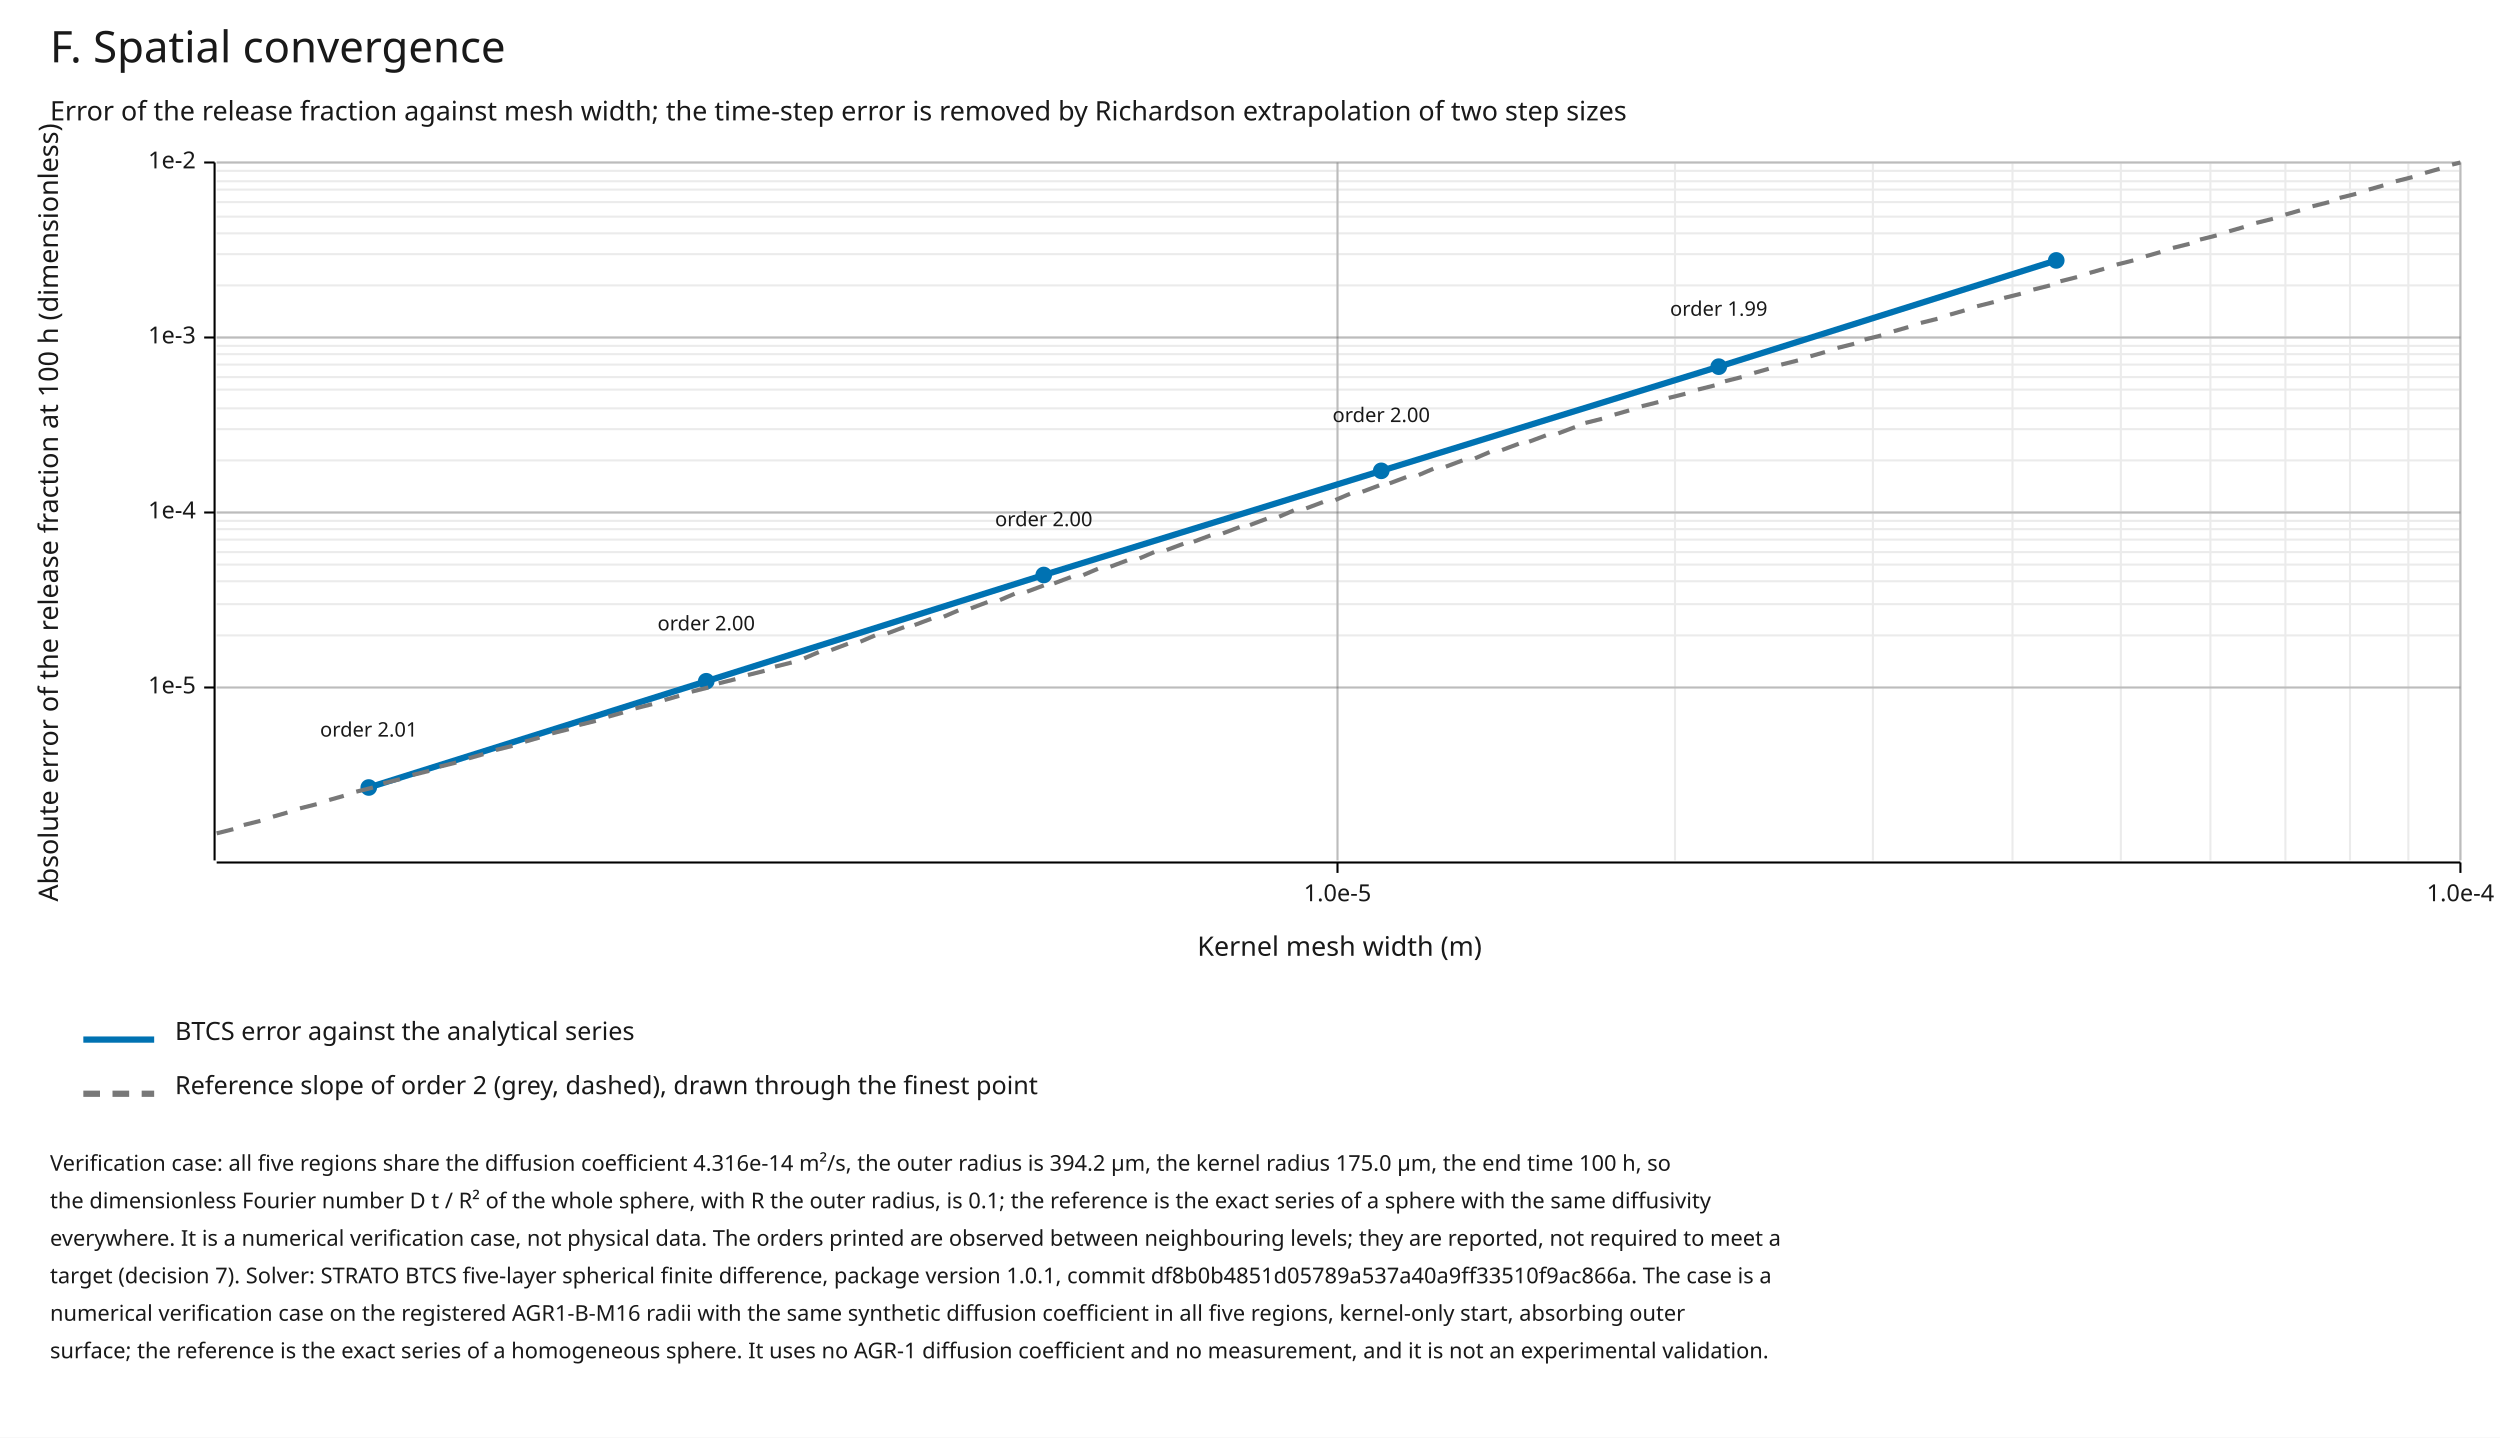
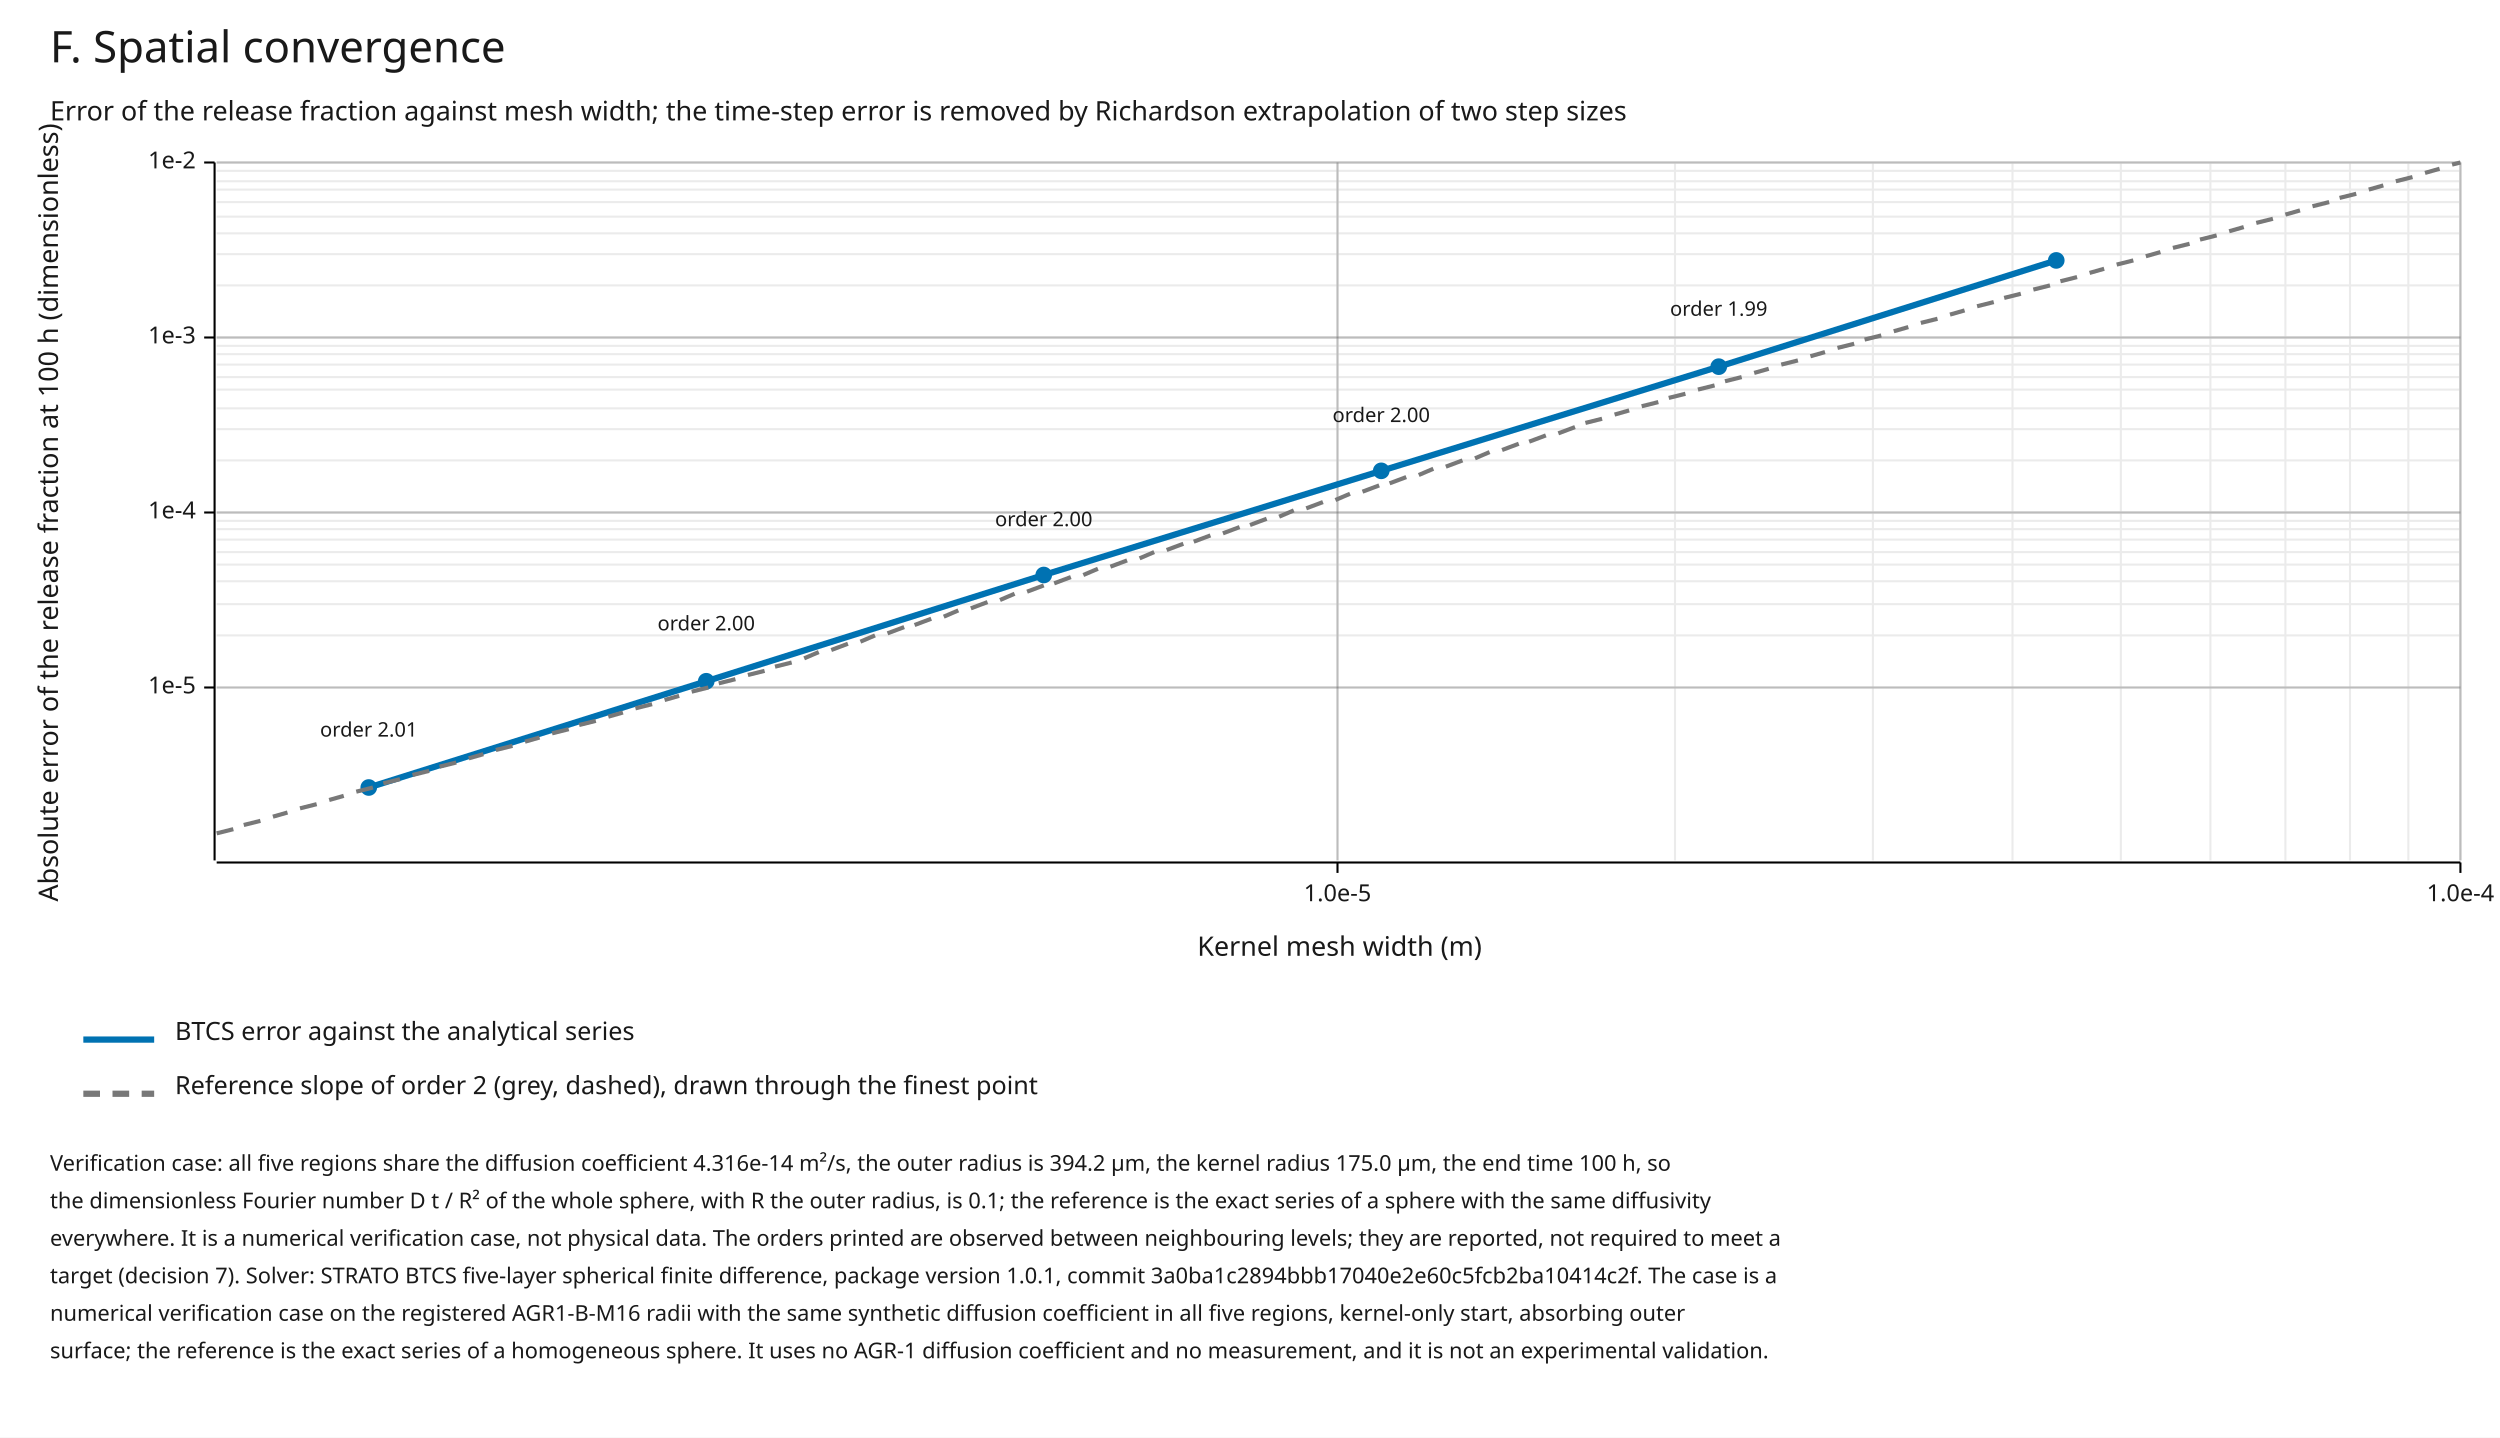
<svg xmlns="http://www.w3.org/2000/svg" width="1200" height="690" viewBox="0 0 1200 690">
  <rect x="0" y="0" width="1200" height="690" opacity="1" fill="#FFFFFF" stroke="none" />
  <text x="24" y="14" dy="0.76em" text-anchor="start" font-family="sans-serif" font-size="20.968" opacity="1" fill="#191919">
F. Spatial convergence
</text>
  <text x="24" y="48" dy="0.76em" text-anchor="start" font-family="sans-serif" font-size="12.903" opacity="1" fill="#191919">
Error of the release fraction against mesh width; the time-step error is removed by Richardson extrapolation of two step sizes
</text>
  <line opacity="1" stroke="#EBEBEB" stroke-width="1" x1="642" y1="413" x2="642" y2="78" />
  <line opacity="1" stroke="#EBEBEB" stroke-width="1" x1="804" y1="413" x2="804" y2="78" />
  <line opacity="1" stroke="#EBEBEB" stroke-width="1" x1="899" y1="413" x2="899" y2="78" />
  <line opacity="1" stroke="#EBEBEB" stroke-width="1" x1="966" y1="413" x2="966" y2="78" />
  <line opacity="1" stroke="#EBEBEB" stroke-width="1" x1="1018" y1="413" x2="1018" y2="78" />
  <line opacity="1" stroke="#EBEBEB" stroke-width="1" x1="1061" y1="413" x2="1061" y2="78" />
  <line opacity="1" stroke="#EBEBEB" stroke-width="1" x1="1097" y1="413" x2="1097" y2="78" />
  <line opacity="1" stroke="#EBEBEB" stroke-width="1" x1="1128" y1="413" x2="1128" y2="78" />
  <line opacity="1" stroke="#EBEBEB" stroke-width="1" x1="1156" y1="413" x2="1156" y2="78" />
  <line opacity="1" stroke="#EBEBEB" stroke-width="1" x1="1181" y1="413" x2="1181" y2="78" />
  <line opacity="1" stroke="#EBEBEB" stroke-width="1" x1="1181" y1="413" x2="1181" y2="78" />
  <line opacity="1" stroke="#EBEBEB" stroke-width="1" x1="104" y1="330" x2="1181" y2="330" />
  <line opacity="1" stroke="#EBEBEB" stroke-width="1" x1="104" y1="305" x2="1181" y2="305" />
  <line opacity="1" stroke="#EBEBEB" stroke-width="1" x1="104" y1="290" x2="1181" y2="290" />
  <line opacity="1" stroke="#EBEBEB" stroke-width="1" x1="104" y1="279" x2="1181" y2="279" />
  <line opacity="1" stroke="#EBEBEB" stroke-width="1" x1="104" y1="271" x2="1181" y2="271" />
  <line opacity="1" stroke="#EBEBEB" stroke-width="1" x1="104" y1="265" x2="1181" y2="265" />
  <line opacity="1" stroke="#EBEBEB" stroke-width="1" x1="104" y1="259" x2="1181" y2="259" />
  <line opacity="1" stroke="#EBEBEB" stroke-width="1" x1="104" y1="254" x2="1181" y2="254" />
  <line opacity="1" stroke="#EBEBEB" stroke-width="1" x1="104" y1="250" x2="1181" y2="250" />
  <line opacity="1" stroke="#EBEBEB" stroke-width="1" x1="104" y1="246" x2="1181" y2="246" />
  <line opacity="1" stroke="#EBEBEB" stroke-width="1" x1="104" y1="246" x2="1181" y2="246" />
  <line opacity="1" stroke="#EBEBEB" stroke-width="1" x1="104" y1="221" x2="1181" y2="221" />
  <line opacity="1" stroke="#EBEBEB" stroke-width="1" x1="104" y1="206" x2="1181" y2="206" />
  <line opacity="1" stroke="#EBEBEB" stroke-width="1" x1="104" y1="196" x2="1181" y2="196" />
  <line opacity="1" stroke="#EBEBEB" stroke-width="1" x1="104" y1="187" x2="1181" y2="187" />
  <line opacity="1" stroke="#EBEBEB" stroke-width="1" x1="104" y1="181" x2="1181" y2="181" />
  <line opacity="1" stroke="#EBEBEB" stroke-width="1" x1="104" y1="175" x2="1181" y2="175" />
  <line opacity="1" stroke="#EBEBEB" stroke-width="1" x1="104" y1="170" x2="1181" y2="170" />
  <line opacity="1" stroke="#EBEBEB" stroke-width="1" x1="104" y1="166" x2="1181" y2="166" />
  <line opacity="1" stroke="#EBEBEB" stroke-width="1" x1="104" y1="162" x2="1181" y2="162" />
  <line opacity="1" stroke="#EBEBEB" stroke-width="1" x1="104" y1="162" x2="1181" y2="162" />
  <line opacity="1" stroke="#EBEBEB" stroke-width="1" x1="104" y1="137" x2="1181" y2="137" />
  <line opacity="1" stroke="#EBEBEB" stroke-width="1" x1="104" y1="122" x2="1181" y2="122" />
  <line opacity="1" stroke="#EBEBEB" stroke-width="1" x1="104" y1="112" x2="1181" y2="112" />
  <line opacity="1" stroke="#EBEBEB" stroke-width="1" x1="104" y1="104" x2="1181" y2="104" />
  <line opacity="1" stroke="#EBEBEB" stroke-width="1" x1="104" y1="97" x2="1181" y2="97" />
  <line opacity="1" stroke="#EBEBEB" stroke-width="1" x1="104" y1="91" x2="1181" y2="91" />
  <line opacity="1" stroke="#EBEBEB" stroke-width="1" x1="104" y1="87" x2="1181" y2="87" />
  <line opacity="1" stroke="#EBEBEB" stroke-width="1" x1="104" y1="82" x2="1181" y2="82" />
  <line opacity="1" stroke="#EBEBEB" stroke-width="1" x1="104" y1="78" x2="1181" y2="78" />
  <line opacity="1" stroke="#EBEBEB" stroke-width="1" x1="104" y1="78" x2="1181" y2="78" />
  <text x="18" y="246" dy="0.76em" text-anchor="middle" font-family="sans-serif" font-size="12.903" opacity="1" fill="#191919" transform="rotate(270, 18, 246)">
Absolute error of the release fraction at 100 h (dimensionless)
</text>
  <text x="643" y="462" dy="-0.5ex" text-anchor="middle" font-family="sans-serif" font-size="12.903" opacity="1" fill="#191919">
Kernel mesh width (m)
</text>
  <line opacity="0.2" stroke="#000000" stroke-width="1" x1="642" y1="413" x2="642" y2="78" />
  <line opacity="0.2" stroke="#000000" stroke-width="1" x1="1181" y1="413" x2="1181" y2="78" />
  <line opacity="0.2" stroke="#000000" stroke-width="1" x1="104" y1="330" x2="1181" y2="330" />
  <line opacity="0.2" stroke="#000000" stroke-width="1" x1="104" y1="246" x2="1181" y2="246" />
  <line opacity="0.2" stroke="#000000" stroke-width="1" x1="104" y1="162" x2="1181" y2="162" />
  <line opacity="0.2" stroke="#000000" stroke-width="1" x1="104" y1="78" x2="1181" y2="78" />
  <polyline fill="none" opacity="1" stroke="#000000" stroke-width="1" points="103,78 103,413 " />
  <text x="94" y="330" dy="0.5ex" text-anchor="end" font-family="sans-serif" font-size="11.29" opacity="1" fill="#191919">
1e-5
</text>
  <polyline fill="none" opacity="1" stroke="#000000" stroke-width="1" points="98,330 103,330 " />
  <text x="94" y="246" dy="0.5ex" text-anchor="end" font-family="sans-serif" font-size="11.29" opacity="1" fill="#191919">
1e-4
</text>
  <polyline fill="none" opacity="1" stroke="#000000" stroke-width="1" points="98,246 103,246 " />
  <text x="94" y="162" dy="0.5ex" text-anchor="end" font-family="sans-serif" font-size="11.29" opacity="1" fill="#191919">
1e-3
</text>
  <polyline fill="none" opacity="1" stroke="#000000" stroke-width="1" points="98,162 103,162 " />
  <text x="94" y="78" dy="0.5ex" text-anchor="end" font-family="sans-serif" font-size="11.29" opacity="1" fill="#191919">
1e-2
</text>
  <polyline fill="none" opacity="1" stroke="#000000" stroke-width="1" points="98,78 103,78 " />
  <polyline fill="none" opacity="1" stroke="#000000" stroke-width="1" points="104,414 1181,414 " />
  <text x="642" y="424" dy="0.76em" text-anchor="middle" font-family="sans-serif" font-size="11.29" opacity="1" fill="#191919">
1.0e-5
</text>
  <polyline fill="none" opacity="1" stroke="#000000" stroke-width="1" points="642,414 642,419 " />
  <text x="1181" y="424" dy="0.76em" text-anchor="middle" font-family="sans-serif" font-size="11.29" opacity="1" fill="#191919">
1.0e-4
</text>
  <polyline fill="none" opacity="1" stroke="#000000" stroke-width="1" points="1181,414 1181,419 " />
  <polyline fill="none" opacity="1" stroke="#0072B2" stroke-width="3" points="987,125 825,176 663,226 501,276 339,327 177,378 " />
  <circle cx="987" cy="125" r="4" opacity="1" fill="#0072B2" stroke="none" stroke-width="1" />
  <circle cx="825" cy="176" r="4" opacity="1" fill="#0072B2" stroke="none" stroke-width="1" />
  <circle cx="663" cy="226" r="4" opacity="1" fill="#0072B2" stroke="none" stroke-width="1" />
  <circle cx="501" cy="276" r="4" opacity="1" fill="#0072B2" stroke="none" stroke-width="1" />
  <circle cx="339" cy="327" r="4" opacity="1" fill="#0072B2" stroke="none" stroke-width="1" />
  <circle cx="177" cy="378" r="4" opacity="1" fill="#0072B2" stroke="none" stroke-width="1" />
  <polyline fill="none" opacity="1" stroke="#787878" stroke-width="2" points="104,400 112,398 " />
  <polyline fill="none" opacity="1" stroke="#787878" stroke-width="2" points="117,396 125,394 " />
  <polyline fill="none" opacity="1" stroke="#787878" stroke-width="2" points="131,392 138,390 " />
  <polyline fill="none" opacity="1" stroke="#787878" stroke-width="2" points="144,388 152,386 " />
  <polyline fill="none" opacity="1" stroke="#787878" stroke-width="2" points="158,384 165,382 " />
  <polyline fill="none" opacity="1" stroke="#787878" stroke-width="2" points="171,380 179,378 " />
  <polyline fill="none" opacity="1" stroke="#787878" stroke-width="2" points="184,376 192,374 " />
  <polyline fill="none" opacity="1" stroke="#787878" stroke-width="2" points="198,372 206,370 " />
  <polyline fill="none" opacity="1" stroke="#787878" stroke-width="2" points="211,368 219,366 " />
  <polyline fill="none" opacity="1" stroke="#787878" stroke-width="2" points="225,364 232,362 " />
  <polyline fill="none" opacity="1" stroke="#787878" stroke-width="2" points="238,360 246,358 " />
  <polyline fill="none" opacity="1" stroke="#787878" stroke-width="2" points="252,356 259,354 " />
  <polyline fill="none" opacity="1" stroke="#787878" stroke-width="2" points="265,352 273,350 " />
  <polyline fill="none" opacity="1" stroke="#787878" stroke-width="2" points="278,348 286,346 " />
  <polyline fill="none" opacity="1" stroke="#787878" stroke-width="2" points="292,344 299,342 " />
  <polyline fill="none" opacity="1" stroke="#787878" stroke-width="2" points="305,340 313,338 " />
  <polyline fill="none" opacity="1" stroke="#787878" stroke-width="2" points="319,336 326,334 " />
  <polyline fill="none" opacity="1" stroke="#787878" stroke-width="2" points="332,332 340,330 " />
  <polyline fill="none" opacity="1" stroke="#787878" stroke-width="2" points="345,328 353,326 " />
  <polyline fill="none" opacity="1" stroke="#787878" stroke-width="2" points="359,324 367,322 " />
  <polyline fill="none" opacity="1" stroke="#787878" stroke-width="2" points="372,320 380,318 " />
  <polyline fill="none" opacity="1" stroke="#787878" stroke-width="2" points="386,316 393,313 " />
  <polyline fill="none" opacity="1" stroke="#787878" stroke-width="2" points="399,312 407,309 " />
  <polyline fill="none" opacity="1" stroke="#787878" stroke-width="2" points="413,308 420,305 " />
  <polyline fill="none" opacity="1" stroke="#787878" stroke-width="2" points="426,304 434,301 " />
  <polyline fill="none" opacity="1" stroke="#787878" stroke-width="2" points="439,300 447,297 " />
  <polyline fill="none" opacity="1" stroke="#787878" stroke-width="2" points="453,296 460,293 " />
  <polyline fill="none" opacity="1" stroke="#787878" stroke-width="2" points="466,292 474,289 " />
  <polyline fill="none" opacity="1" stroke="#787878" stroke-width="2" points="480,288 487,285 " />
  <polyline fill="none" opacity="1" stroke="#787878" stroke-width="2" points="493,284 501,281 " />
  <polyline fill="none" opacity="1" stroke="#787878" stroke-width="2" points="506,280 514,277 " />
  <polyline fill="none" opacity="1" stroke="#787878" stroke-width="2" points="520,276 527,273 " />
  <polyline fill="none" opacity="1" stroke="#787878" stroke-width="2" points="533,272 541,269 " />
  <polyline fill="none" opacity="1" stroke="#787878" stroke-width="2" points="547,268 554,265 " />
  <polyline fill="none" opacity="1" stroke="#787878" stroke-width="2" points="560,264 568,261 " />
  <polyline fill="none" opacity="1" stroke="#787878" stroke-width="2" points="573,260 581,257 " />
  <polyline fill="none" opacity="1" stroke="#787878" stroke-width="2" points="587,256 595,253 " />
  <polyline fill="none" opacity="1" stroke="#787878" stroke-width="2" points="600,252 608,249 " />
  <polyline fill="none" opacity="1" stroke="#787878" stroke-width="2" points="614,248 621,245 " />
  <polyline fill="none" opacity="1" stroke="#787878" stroke-width="2" points="627,244 635,241 " />
  <polyline fill="none" opacity="1" stroke="#787878" stroke-width="2" points="641,240 648,237 " />
  <polyline fill="none" opacity="1" stroke="#787878" stroke-width="2" points="654,236 662,233 " />
  <polyline fill="none" opacity="1" stroke="#787878" stroke-width="2" points="667,232 675,229 " />
  <polyline fill="none" opacity="1" stroke="#787878" stroke-width="2" points="681,228 688,225 " />
  <polyline fill="none" opacity="1" stroke="#787878" stroke-width="2" points="694,224 702,221 " />
  <polyline fill="none" opacity="1" stroke="#787878" stroke-width="2" points="708,220 715,217 " />
  <polyline fill="none" opacity="1" stroke="#787878" stroke-width="2" points="721,216 729,213 " />
  <polyline fill="none" opacity="1" stroke="#787878" stroke-width="2" points="734,212 742,209 " />
  <polyline fill="none" opacity="1" stroke="#787878" stroke-width="2" points="748,208 756,205 " />
  <polyline fill="none" opacity="1" stroke="#787878" stroke-width="2" points="761,203 769,201 " />
  <polyline fill="none" opacity="1" stroke="#787878" stroke-width="2" points="775,199 782,197 " />
  <polyline fill="none" opacity="1" stroke="#787878" stroke-width="2" points="788,195 796,193 " />
  <polyline fill="none" opacity="1" stroke="#787878" stroke-width="2" points="801,191 809,189 " />
  <polyline fill="none" opacity="1" stroke="#787878" stroke-width="2" points="815,187 823,185 " />
  <polyline fill="none" opacity="1" stroke="#787878" stroke-width="2" points="828,183 836,181 " />
  <polyline fill="none" opacity="1" stroke="#787878" stroke-width="2" points="842,179 849,177 " />
  <polyline fill="none" opacity="1" stroke="#787878" stroke-width="2" points="855,175 863,173 " />
  <polyline fill="none" opacity="1" stroke="#787878" stroke-width="2" points="869,171 876,169 " />
  <polyline fill="none" opacity="1" stroke="#787878" stroke-width="2" points="882,167 890,165 " />
  <polyline fill="none" opacity="1" stroke="#787878" stroke-width="2" points="895,163 903,161 " />
  <polyline fill="none" opacity="1" stroke="#787878" stroke-width="2" points="909,159 916,157 " />
  <polyline fill="none" opacity="1" stroke="#787878" stroke-width="2" points="922,155 930,153 " />
  <polyline fill="none" opacity="1" stroke="#787878" stroke-width="2" points="936,151 943,149 " />
  <polyline fill="none" opacity="1" stroke="#787878" stroke-width="2" points="949,147 957,145 " />
  <polyline fill="none" opacity="1" stroke="#787878" stroke-width="2" points="962,143 970,141 " />
  <polyline fill="none" opacity="1" stroke="#787878" stroke-width="2" points="976,139 984,137 " />
  <polyline fill="none" opacity="1" stroke="#787878" stroke-width="2" points="989,135 997,133 " />
  <polyline fill="none" opacity="1" stroke="#787878" stroke-width="2" points="1003,131 1010,129 " />
  <polyline fill="none" opacity="1" stroke="#787878" stroke-width="2" points="1016,127 1024,125 " />
  <polyline fill="none" opacity="1" stroke="#787878" stroke-width="2" points="1030,123 1037,121 " />
  <polyline fill="none" opacity="1" stroke="#787878" stroke-width="2" points="1043,119 1051,117 " />
  <polyline fill="none" opacity="1" stroke="#787878" stroke-width="2" points="1056,115 1064,113 " />
  <polyline fill="none" opacity="1" stroke="#787878" stroke-width="2" points="1070,111 1077,109 " />
  <polyline fill="none" opacity="1" stroke="#787878" stroke-width="2" points="1083,107 1091,105 " />
  <polyline fill="none" opacity="1" stroke="#787878" stroke-width="2" points="1097,103 1104,101 " />
  <polyline fill="none" opacity="1" stroke="#787878" stroke-width="2" points="1110,99 1118,97 " />
  <polyline fill="none" opacity="1" stroke="#787878" stroke-width="2" points="1123,95 1131,93 " />
  <polyline fill="none" opacity="1" stroke="#787878" stroke-width="2" points="1137,91 1144,89 " />
  <polyline fill="none" opacity="1" stroke="#787878" stroke-width="2" points="1150,87 1158,85 " />
  <polyline fill="none" opacity="1" stroke="#787878" stroke-width="2" points="1164,83 1171,81 " />
  <polyline fill="none" opacity="1" stroke="#787878" stroke-width="2" points="1177,79 1181,78 " />
  <text x="825" y="154" dy="-0.5ex" text-anchor="middle" font-family="sans-serif" font-size="9.677" opacity="1" fill="#191919">
order 1.99
</text>
  <text x="663" y="205" dy="-0.5ex" text-anchor="middle" font-family="sans-serif" font-size="9.677" opacity="1" fill="#191919">
order 2.00
</text>
  <text x="501" y="255" dy="-0.5ex" text-anchor="middle" font-family="sans-serif" font-size="9.677" opacity="1" fill="#191919">
order 2.00
</text>
  <text x="339" y="305" dy="-0.5ex" text-anchor="middle" font-family="sans-serif" font-size="9.677" opacity="1" fill="#191919">
order 2.00
</text>
  <text x="177" y="356" dy="-0.5ex" text-anchor="middle" font-family="sans-serif" font-size="9.677" opacity="1" fill="#191919">
order 2.01
</text>
  <polyline fill="none" opacity="1" stroke="#0072B2" stroke-width="3" points="40,499 74,499 " />
  <text x="84" y="490" dy="0.76em" text-anchor="start" font-family="sans-serif" font-size="12.097" opacity="1" fill="#191919">
BTCS error against the analytical series
</text>
  <polyline fill="none" opacity="1" stroke="#787878" stroke-width="3" points="40,525 48,525 " />
  <polyline fill="none" opacity="1" stroke="#787878" stroke-width="3" points="54,525 62,525 " />
  <polyline fill="none" opacity="1" stroke="#787878" stroke-width="3" points="68,525 74,525 " />
  <text x="84" y="516" dy="0.76em" text-anchor="start" font-family="sans-serif" font-size="12.097" opacity="1" fill="#191919">
Reference slope of order 2 (grey, dashed), drawn through the finest point
</text>
  <text x="24" y="554" dy="0.76em" text-anchor="start" font-family="sans-serif" font-size="10.484" opacity="1" fill="#191919">
Verification case: all five regions share the diffusion coefficient 4.316e-14 m²/s, the outer radius is 394.2 µm, the kernel radius 175.0 µm, the end time 100 h, so
</text>
  <text x="24" y="572" dy="0.76em" text-anchor="start" font-family="sans-serif" font-size="10.484" opacity="1" fill="#191919">
the dimensionless Fourier number D t / R² of the whole sphere, with R the outer radius, is 0.1; the reference is the exact series of a sphere with the same diffusivity
</text>
  <text x="24" y="590" dy="0.76em" text-anchor="start" font-family="sans-serif" font-size="10.484" opacity="1" fill="#191919">
everywhere. It is a numerical verification case, not physical data. The orders printed are observed between neighbouring levels; they are reported, not required to meet a
</text>
  <text x="24" y="608" dy="0.76em" text-anchor="start" font-family="sans-serif" font-size="10.484" opacity="1" fill="#191919">
- target (decision 7). Solver: STRATO BTCS five-layer spherical finite difference, package version 1.0.1, commit df8b0b4851d05789a537a40a9ff33510f9ac866a. The case is a
+ target (decision 7). Solver: STRATO BTCS five-layer spherical finite difference, package version 1.0.1, commit 3a0ba1c2894bbb17040e2e60c5fcb2ba10414c2f. The case is a
</text>
  <text x="24" y="626" dy="0.76em" text-anchor="start" font-family="sans-serif" font-size="10.484" opacity="1" fill="#191919">
numerical verification case on the registered AGR1-B-M16 radii with the same synthetic diffusion coefficient in all five regions, kernel-only start, absorbing outer
</text>
  <text x="24" y="644" dy="0.76em" text-anchor="start" font-family="sans-serif" font-size="10.484" opacity="1" fill="#191919">
surface; the reference is the exact series of a homogeneous sphere. It uses no AGR-1 diffusion coefficient and no measurement, and it is not an experimental validation.
</text>
</svg>
